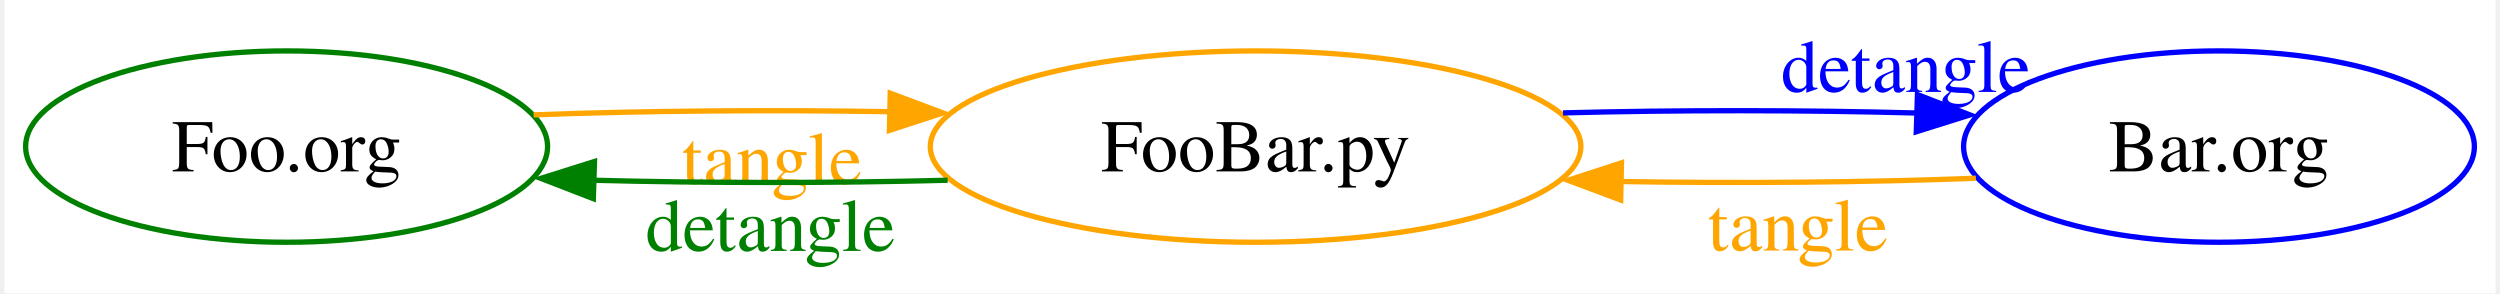
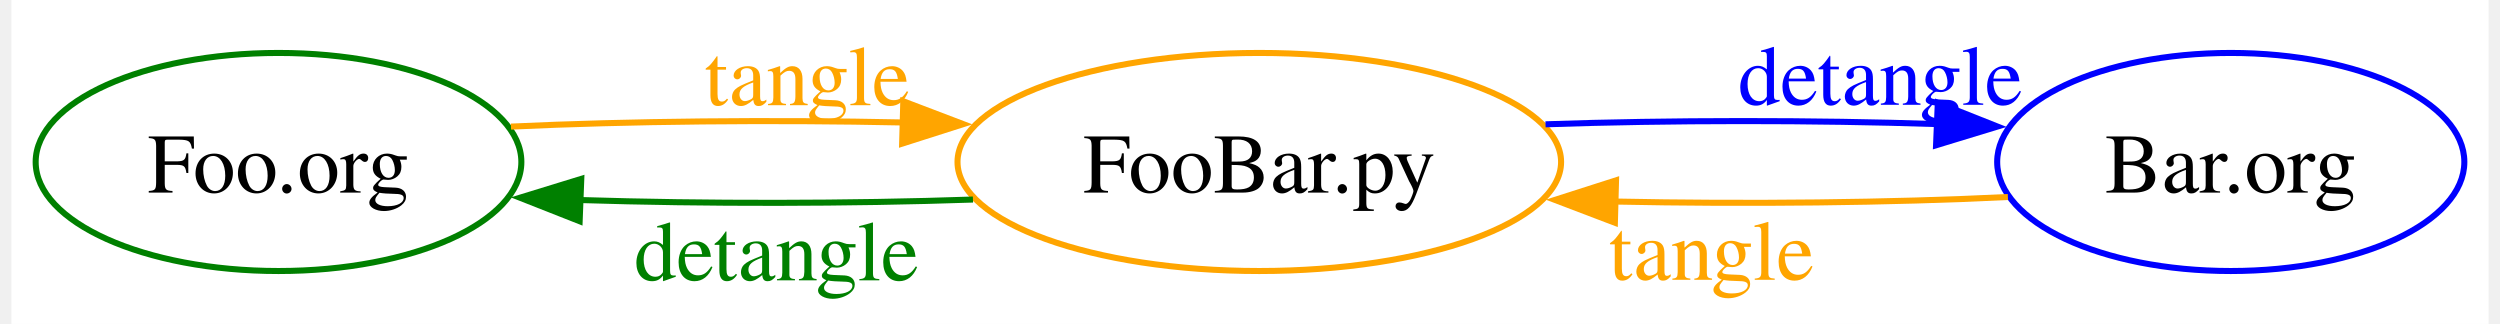
- <svg xmlns="http://www.w3.org/2000/svg" width="469pt" height="55pt" viewBox="0.00 0.00 468.72 55.16">
-   <g id="graph0" class="graph" transform="scale(1 1) rotate(0) translate(4 51.16)">
-     <polygon fill="white" stroke="none" points="-4,4 -4,-51.16 464.72,-51.16 464.72,4 -4,4" />
+ <svg xmlns="http://www.w3.org/2000/svg" width="409pt" height="53pt" viewBox="0.00 0.00 408.93 53.48">
+   <g id="graph0" class="graph" transform="scale(1 1) rotate(0) translate(4 49.48)">
+     <polygon fill="white" stroke="none" points="-4,4 -4,-49.48 404.93,-49.48 404.93,4 -4,4" />
    <g id="node1" class="node">
-       <ellipse fill="none" stroke="green" cx="49.1" cy="-23.58" rx="49.1" ry="18" />
-       <text text-anchor="middle" x="49.1" y="-18.91" font-family="Times,serif" font-size="14.00">Foo.org</text>
+       <ellipse fill="none" stroke="green" cx="40.09" cy="-22.74" rx="40.09" ry="18" />
+       <text text-anchor="middle" x="40.09" y="-17.69" font-family="Times,serif" font-size="14.00">Foo.org</text>
    </g>
    <g id="node3" class="node">
-       <ellipse fill="none" stroke="orange" cx="231.41" cy="-23.58" rx="61.2" ry="18" />
-       <text text-anchor="middle" x="231.41" y="-18.91" font-family="Times,serif" font-size="14.00">FooBar.py</text>
+       <ellipse fill="none" stroke="orange" cx="202" cy="-22.74" rx="49.82" ry="18" />
+       <text text-anchor="middle" x="202" y="-17.69" font-family="Times,serif" font-size="14.00">FooBar.py</text>
    </g>
    <g id="edge1" class="edge">
-       <path fill="none" stroke="orange" d="M95.58,-29.55C115.98,-30.33 140.34,-30.52 162.77,-30.14" />
-       <polygon fill="orange" stroke="orange" points="162.67,-33.63 172.59,-29.91 162.52,-26.63 162.67,-33.63" />
-       <text text-anchor="middle" x="140.42" y="-16.55" font-family="Times,serif" font-size="14.00" fill="orange">tangle</text>
+       <path fill="none" stroke="orange" d="M78.46,-28.58C97.8,-29.49 121.68,-29.72 143.27,-29.26" />
+       <polygon fill="orange" stroke="orange" points="143.23,-32.76 153.13,-28.99 143.04,-25.77 143.23,-32.76" />
+       <text text-anchor="middle" x="127.36" y="-32.12" font-family="Times,serif" font-size="14.00" fill="orange">tangle</text>
    </g>
    <g id="node2" class="node">
-       <ellipse fill="none" stroke="blue" cx="412.67" cy="-23.58" rx="48.05" ry="18" />
-       <text text-anchor="middle" x="412.67" y="-18.91" font-family="Times,serif" font-size="14.00">Bar.org</text>
+       <ellipse fill="none" stroke="blue" cx="362.37" cy="-22.74" rx="38.56" ry="18" />
+       <text text-anchor="middle" x="362.37" y="-17.69" font-family="Times,serif" font-size="14.00">Bar.org</text>
    </g>
    <g id="edge2" class="edge">
-       <path fill="none" stroke="orange" d="M366.93,-17.63C346.65,-16.84 322.36,-16.64 299.98,-17.01" />
-       <polygon fill="orange" stroke="orange" points="300.1,-13.53 290.17,-17.24 300.25,-20.53 300.1,-13.53" />
-       <text text-anchor="middle" x="333.45" y="-4.02" font-family="Times,serif" font-size="14.00" fill="orange">tangle</text>
+       <path fill="none" stroke="orange" d="M325.58,-16.96C306.37,-16.01 282.42,-15.76 260.72,-16.21" />
+       <polygon fill="orange" stroke="orange" points="260.7,-12.71 250.8,-16.48 260.89,-19.71 260.7,-12.71" />
+       <text text-anchor="middle" x="276.65" y="-3.29" font-family="Times,serif" font-size="14.00" fill="orange">tangle</text>
    </g>
    <g id="edge3" class="edge">
-       <path fill="none" stroke="green" d="M173.48,-17.25C152.17,-16.69 128.05,-16.69 106.77,-17.25" />
-       <polygon fill="green" stroke="green" points="106.81,-13.78 96.93,-17.6 107.03,-20.78 106.81,-13.78" />
-       <text text-anchor="middle" x="140.12" y="-3.95" font-family="Times,serif" font-size="14.00" fill="green">detangle</text>
+       <path fill="none" stroke="green" d="M154.73,-16.54C134.35,-15.84 110.5,-15.81 89.85,-16.46" />
+       <polygon fill="green" stroke="green" points="89.8,-12.96 79.95,-16.84 90.07,-19.95 89.8,-12.96" />
+       <text text-anchor="middle" x="122.29" y="-3.2" font-family="Times,serif" font-size="14.00" fill="green">detangle</text>
    </g>
    <g id="edge4" class="edge">
-       <path fill="none" stroke="blue" d="M289.26,-29.92C310.61,-30.48 334.77,-30.47 356.01,-29.89" />
-       <polygon fill="blue" stroke="blue" points="355.94,-33.36 365.82,-29.54 355.72,-26.37 355.94,-33.36" />
-       <text text-anchor="middle" x="353.76" y="-33.86" font-family="Times,serif" font-size="14.00" fill="blue">detangle</text>
+       <path fill="none" stroke="blue" d="M249.25,-28.96C269.66,-29.66 293.51,-29.67 314.04,-28.99" />
+       <polygon fill="blue" stroke="blue" points="314.01,-32.5 323.86,-28.59 313.72,-25.5 314.01,-32.5" />
+       <text text-anchor="middle" x="304.52" y="-32.18" font-family="Times,serif" font-size="14.00" fill="blue">detangle</text>
    </g>
  </g>
</svg>
